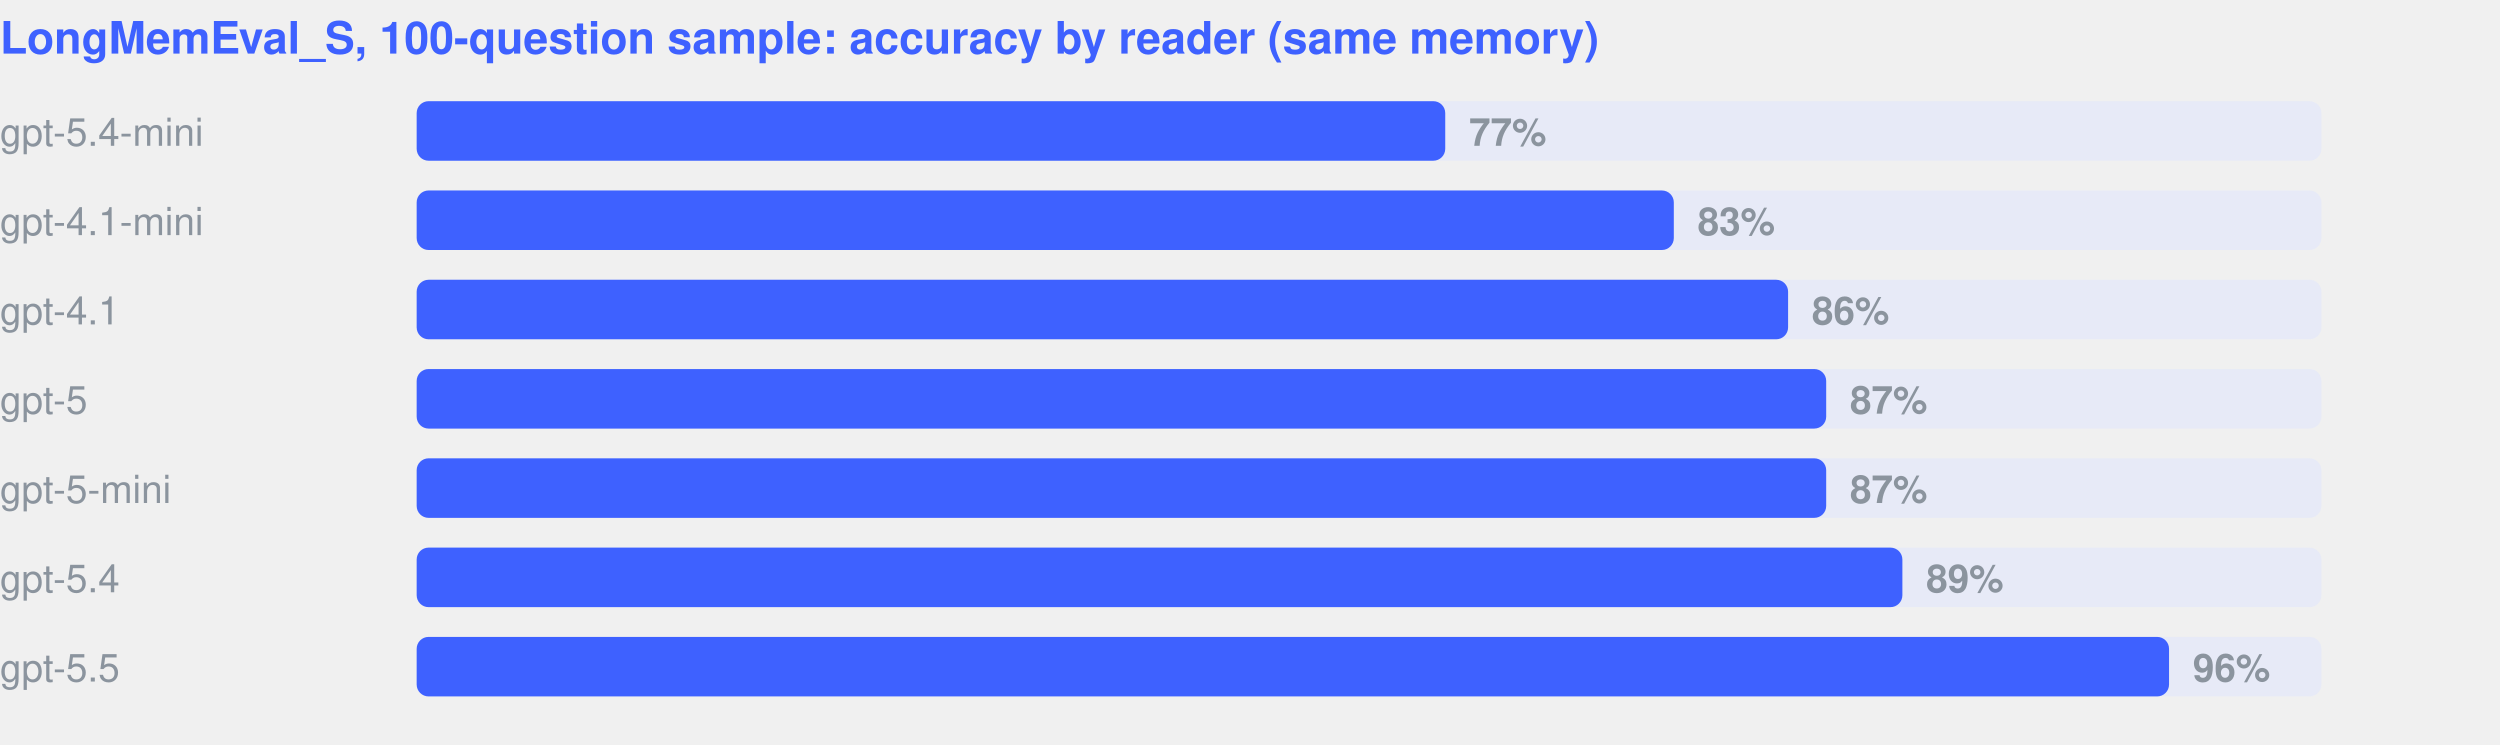
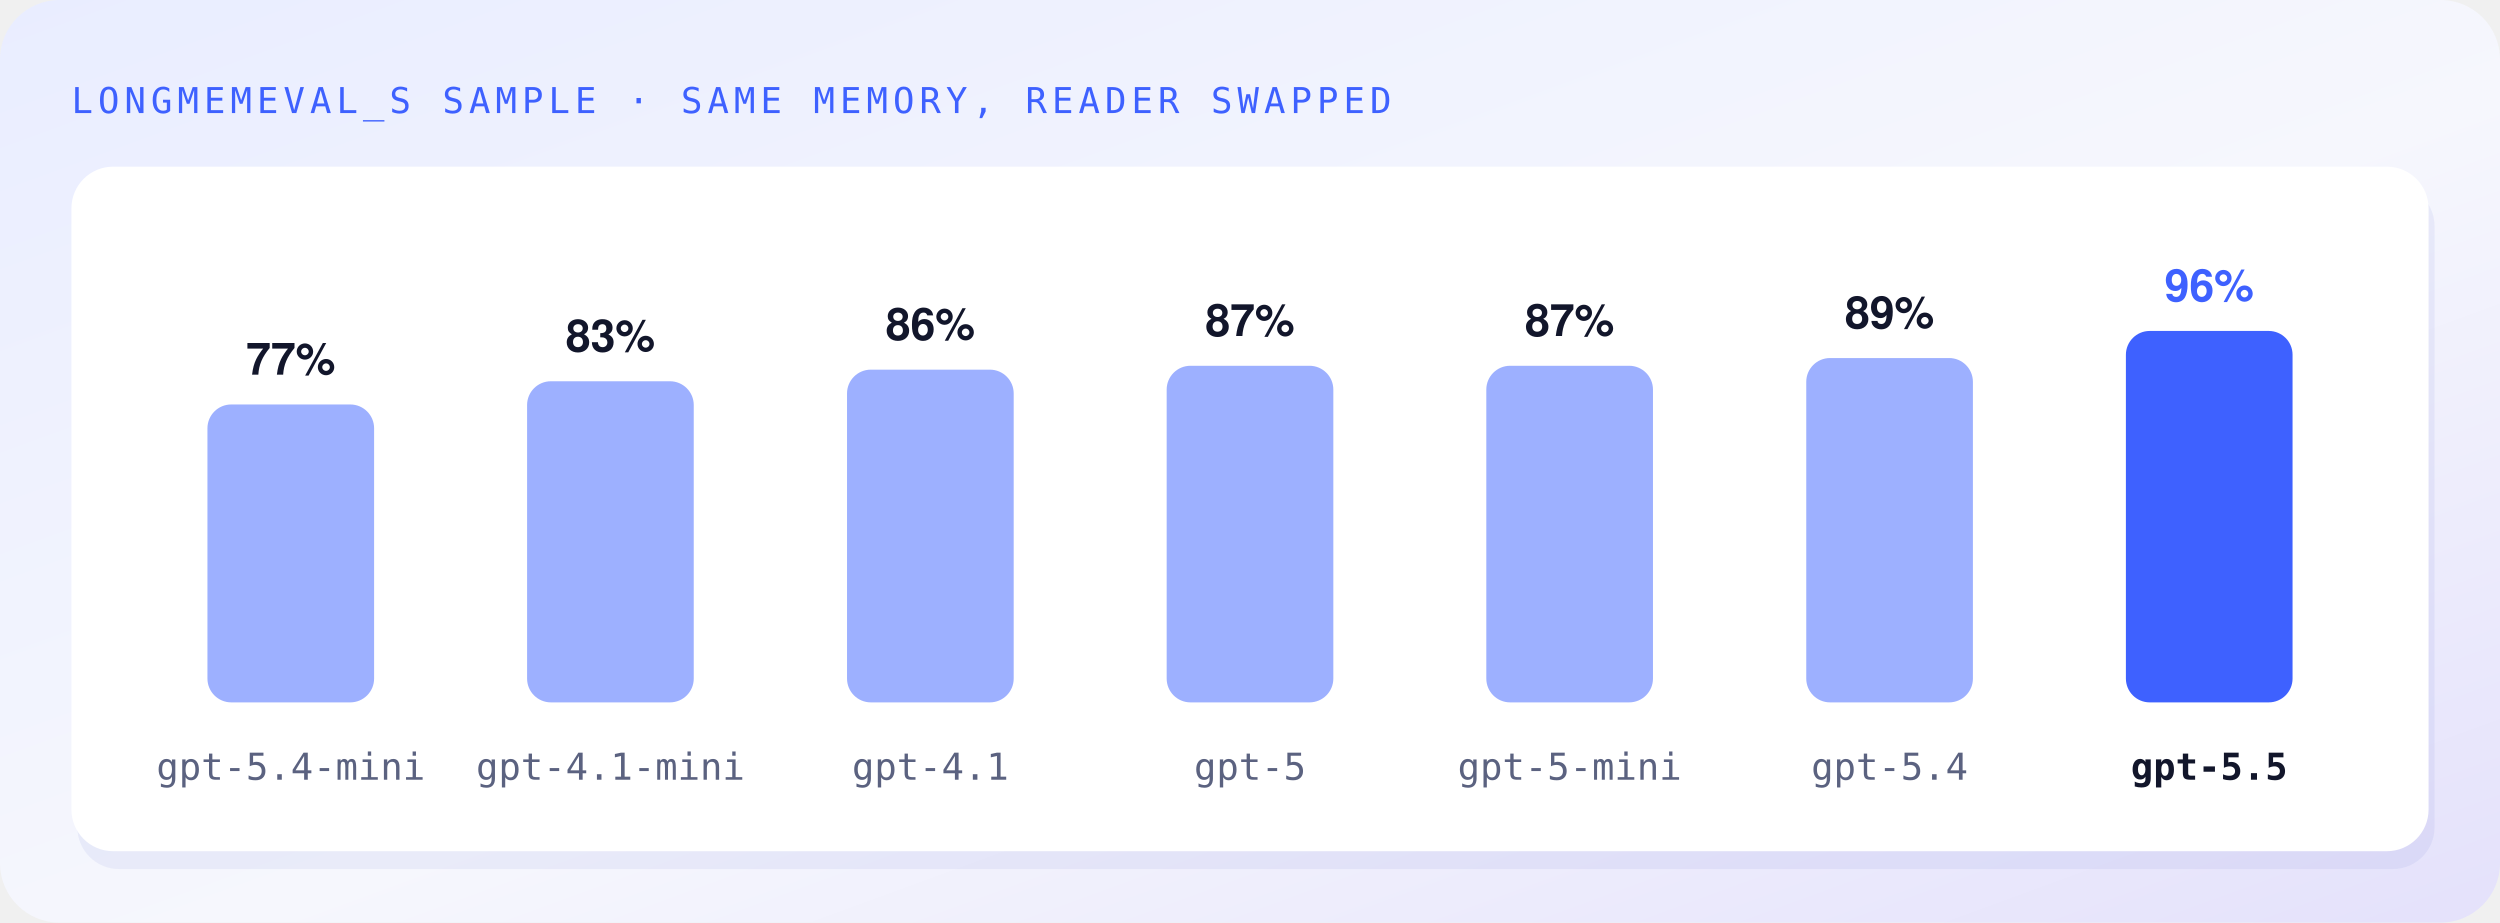
- <svg xmlns="http://www.w3.org/2000/svg" width="840" height="250" viewBox="0 0 840 250" role="img" aria-label="LongMemEval_S, 100-question sample: accuracy by reader (same memory)">
-   <style>text{font-family:-apple-system, BlinkMacSystemFont, "Segoe UI", Helvetica, Arial, sans-serif;fill:#8B949E} .t{font-size:15px;font-weight:600;fill:#3E61FF} .s{font-size:13px} .v{font-size:13px;font-weight:600} .w{fill:#FFFFFF}</style>
-   <text class="t" x="0" y="18">LongMemEval_S, 100-question sample: accuracy by reader (same memory)</text>
-   <text class="s" x="0" y="49">gpt-5.4-mini</text>
-   <rect x="140" y="34" width="640" height="20" rx="4" fill="#DCE3FF" opacity=".45" />
-   <rect x="140" y="34" width="345.6" height="20" rx="4" fill="#3E61FF" />
-   <text class="v" x="493.6" y="49">77%</text>
-   <text class="s" x="0" y="79">gpt-4.1-mini</text>
-   <rect x="140" y="64" width="640" height="20" rx="4" fill="#DCE3FF" opacity=".45" />
-   <rect x="140" y="64" width="422.4" height="20" rx="4" fill="#3E61FF" />
-   <text class="v" x="570.4" y="79">83%</text>
-   <text class="s" x="0" y="109">gpt-4.1</text>
-   <rect x="140" y="94" width="640" height="20" rx="4" fill="#DCE3FF" opacity=".45" />
-   <rect x="140" y="94" width="460.8" height="20" rx="4" fill="#3E61FF" />
-   <text class="v" x="608.8" y="109">86%</text>
-   <text class="s" x="0" y="139">gpt-5</text>
-   <rect x="140" y="124" width="640" height="20" rx="4" fill="#DCE3FF" opacity=".45" />
-   <rect x="140" y="124" width="473.6" height="20" rx="4" fill="#3E61FF" />
-   <text class="v" x="621.6" y="139">87%</text>
-   <text class="s" x="0" y="169">gpt-5-mini</text>
-   <rect x="140" y="154" width="640" height="20" rx="4" fill="#DCE3FF" opacity=".45" />
-   <rect x="140" y="154" width="473.6" height="20" rx="4" fill="#3E61FF" />
-   <text class="v" x="621.6" y="169">87%</text>
-   <text class="s" x="0" y="199">gpt-5.4</text>
-   <rect x="140" y="184" width="640" height="20" rx="4" fill="#DCE3FF" opacity=".45" />
-   <rect x="140" y="184" width="499.2" height="20" rx="4" fill="#3E61FF" />
-   <text class="v" x="647.2" y="199">89%</text>
-   <text class="s" x="0" y="229">gpt-5.5</text>
-   <rect x="140" y="214" width="640" height="20" rx="4" fill="#DCE3FF" opacity=".45" />
-   <rect x="140" y="214" width="588.8" height="20" rx="4" fill="#3E61FF" />
-   <text class="v" x="736.8" y="229">96%</text>
+ <svg xmlns="http://www.w3.org/2000/svg" width="840" height="310" viewBox="0 0 840 310" role="img" aria-label="Accuracy by reader on a LongMemEval_S sample">
+   <defs>
+     <marker id="a" viewBox="0 0 10 10" refX="9" refY="5" markerWidth="7" markerHeight="7" orient="auto-start-reverse">
+       <path d="M0 0L10 5L0 10z" fill="#A3ACD1" />
+     </marker>
+     <linearGradient id="p" x1="0" y1="0" x2="1" y2="1">
+       <stop offset="0" stop-color="#E9EDFF" />
+       <stop offset=".55" stop-color="#F6F7FD" />
+       <stop offset="1" stop-color="#E4E1FB" />
+     </linearGradient>
+     <linearGradient id="g" x1="0" y1="0" x2="1" y2="1">
+       <stop offset="0" stop-color="#3E61FF" />
+       <stop offset="1" stop-color="#2A3FBF" />
+     </linearGradient>
+   </defs>
+   <style>text{font-family:-apple-system, BlinkMacSystemFont, "Segoe UI", Helvetica, Arial, sans-serif}</style>
+   <rect width="840" height="310" rx="20" fill="url(#p)" />
+   <text x="24" y="38" style="font-family:ui-monospace, SFMono-Regular, Menlo, Consolas, monospace;font-size:12px;letter-spacing:.14em;fill:#3E61FF">LONGMEMEVAL_S SAMPLE · SAME MEMORY, READER SWAPPED</text>
+   <rect x="26" y="62" width="792" height="230" rx="14" fill="#2A3FBF" opacity=".07" />
+   <rect x="24" y="56" width="792" height="230" rx="14" fill="#FFFFFF" />
+   <rect x="69.7" y="135.9" width="56" height="100.1" rx="8" fill="#9DB0FF" />
+   <text x="97.7" y="125.9" text-anchor="middle" style="font-size:15px;font-weight:700;fill:#12162B">77%</text>
+   <text x="97.7" y="262" text-anchor="middle" style="font-family:ui-monospace, SFMono-Regular, Menlo, Consolas, monospace;font-size:12.5px;font-weight:400;fill:#5B6280">gpt-5.4-mini</text>
+   <rect x="177.1" y="128.1" width="56" height="107.9" rx="8" fill="#9DB0FF" />
+   <text x="205.1" y="118.1" text-anchor="middle" style="font-size:15px;font-weight:700;fill:#12162B">83%</text>
+   <text x="205.1" y="262" text-anchor="middle" style="font-family:ui-monospace, SFMono-Regular, Menlo, Consolas, monospace;font-size:12.5px;font-weight:400;fill:#5B6280">gpt-4.1-mini</text>
+   <rect x="284.6" y="124.2" width="56" height="111.8" rx="8" fill="#9DB0FF" />
+   <text x="312.6" y="114.2" text-anchor="middle" style="font-size:15px;font-weight:700;fill:#12162B">86%</text>
+   <text x="312.6" y="262" text-anchor="middle" style="font-family:ui-monospace, SFMono-Regular, Menlo, Consolas, monospace;font-size:12.5px;font-weight:400;fill:#5B6280">gpt-4.1</text>
+   <rect x="392.0" y="122.9" width="56" height="113.1" rx="8" fill="#9DB0FF" />
+   <text x="420.0" y="112.9" text-anchor="middle" style="font-size:15px;font-weight:700;fill:#12162B">87%</text>
+   <text x="420.0" y="262" text-anchor="middle" style="font-family:ui-monospace, SFMono-Regular, Menlo, Consolas, monospace;font-size:12.5px;font-weight:400;fill:#5B6280">gpt-5</text>
+   <rect x="499.4" y="122.9" width="56" height="113.1" rx="8" fill="#9DB0FF" />
+   <text x="527.4" y="112.9" text-anchor="middle" style="font-size:15px;font-weight:700;fill:#12162B">87%</text>
+   <text x="527.4" y="262" text-anchor="middle" style="font-family:ui-monospace, SFMono-Regular, Menlo, Consolas, monospace;font-size:12.5px;font-weight:400;fill:#5B6280">gpt-5-mini</text>
+   <rect x="606.9" y="120.3" width="56" height="115.7" rx="8" fill="#9DB0FF" />
+   <text x="634.9" y="110.3" text-anchor="middle" style="font-size:15px;font-weight:700;fill:#12162B">89%</text>
+   <text x="634.9" y="262" text-anchor="middle" style="font-family:ui-monospace, SFMono-Regular, Menlo, Consolas, monospace;font-size:12.5px;font-weight:400;fill:#5B6280">gpt-5.4</text>
+   <rect x="714.3" y="111.2" width="56" height="124.8" rx="8" fill="#3E61FF" />
+   <text x="742.3" y="101.2" text-anchor="middle" style="font-size:15px;font-weight:700;fill:#3E61FF">96%</text>
+   <text x="742.3" y="262" text-anchor="middle" style="font-family:ui-monospace, SFMono-Regular, Menlo, Consolas, monospace;font-size:12.5px;font-weight:600;fill:#12162B">gpt-5.5</text>
</svg>
